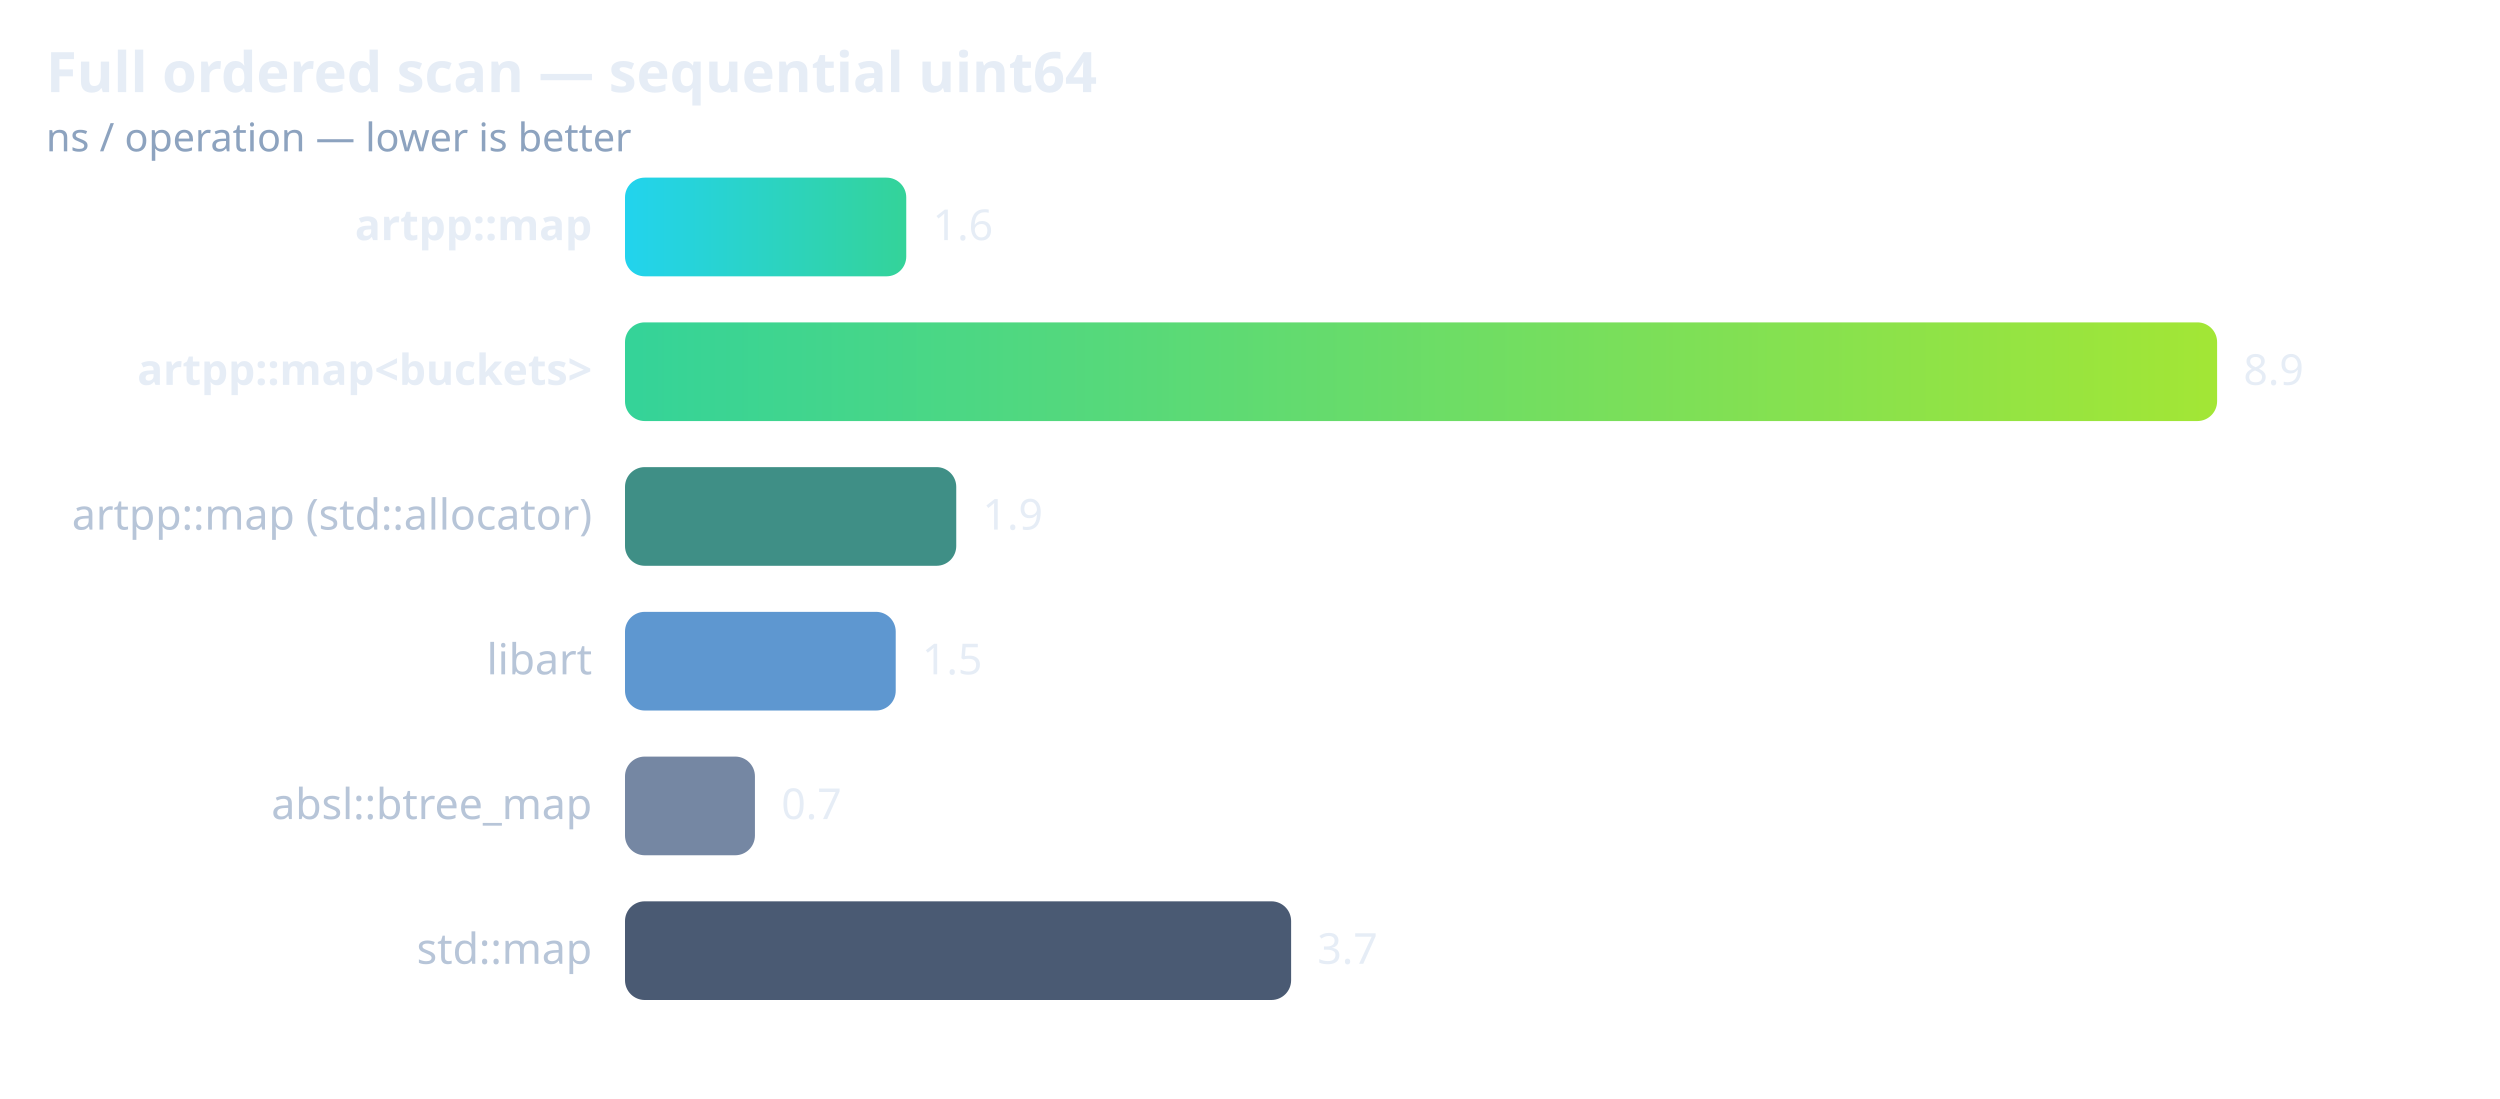
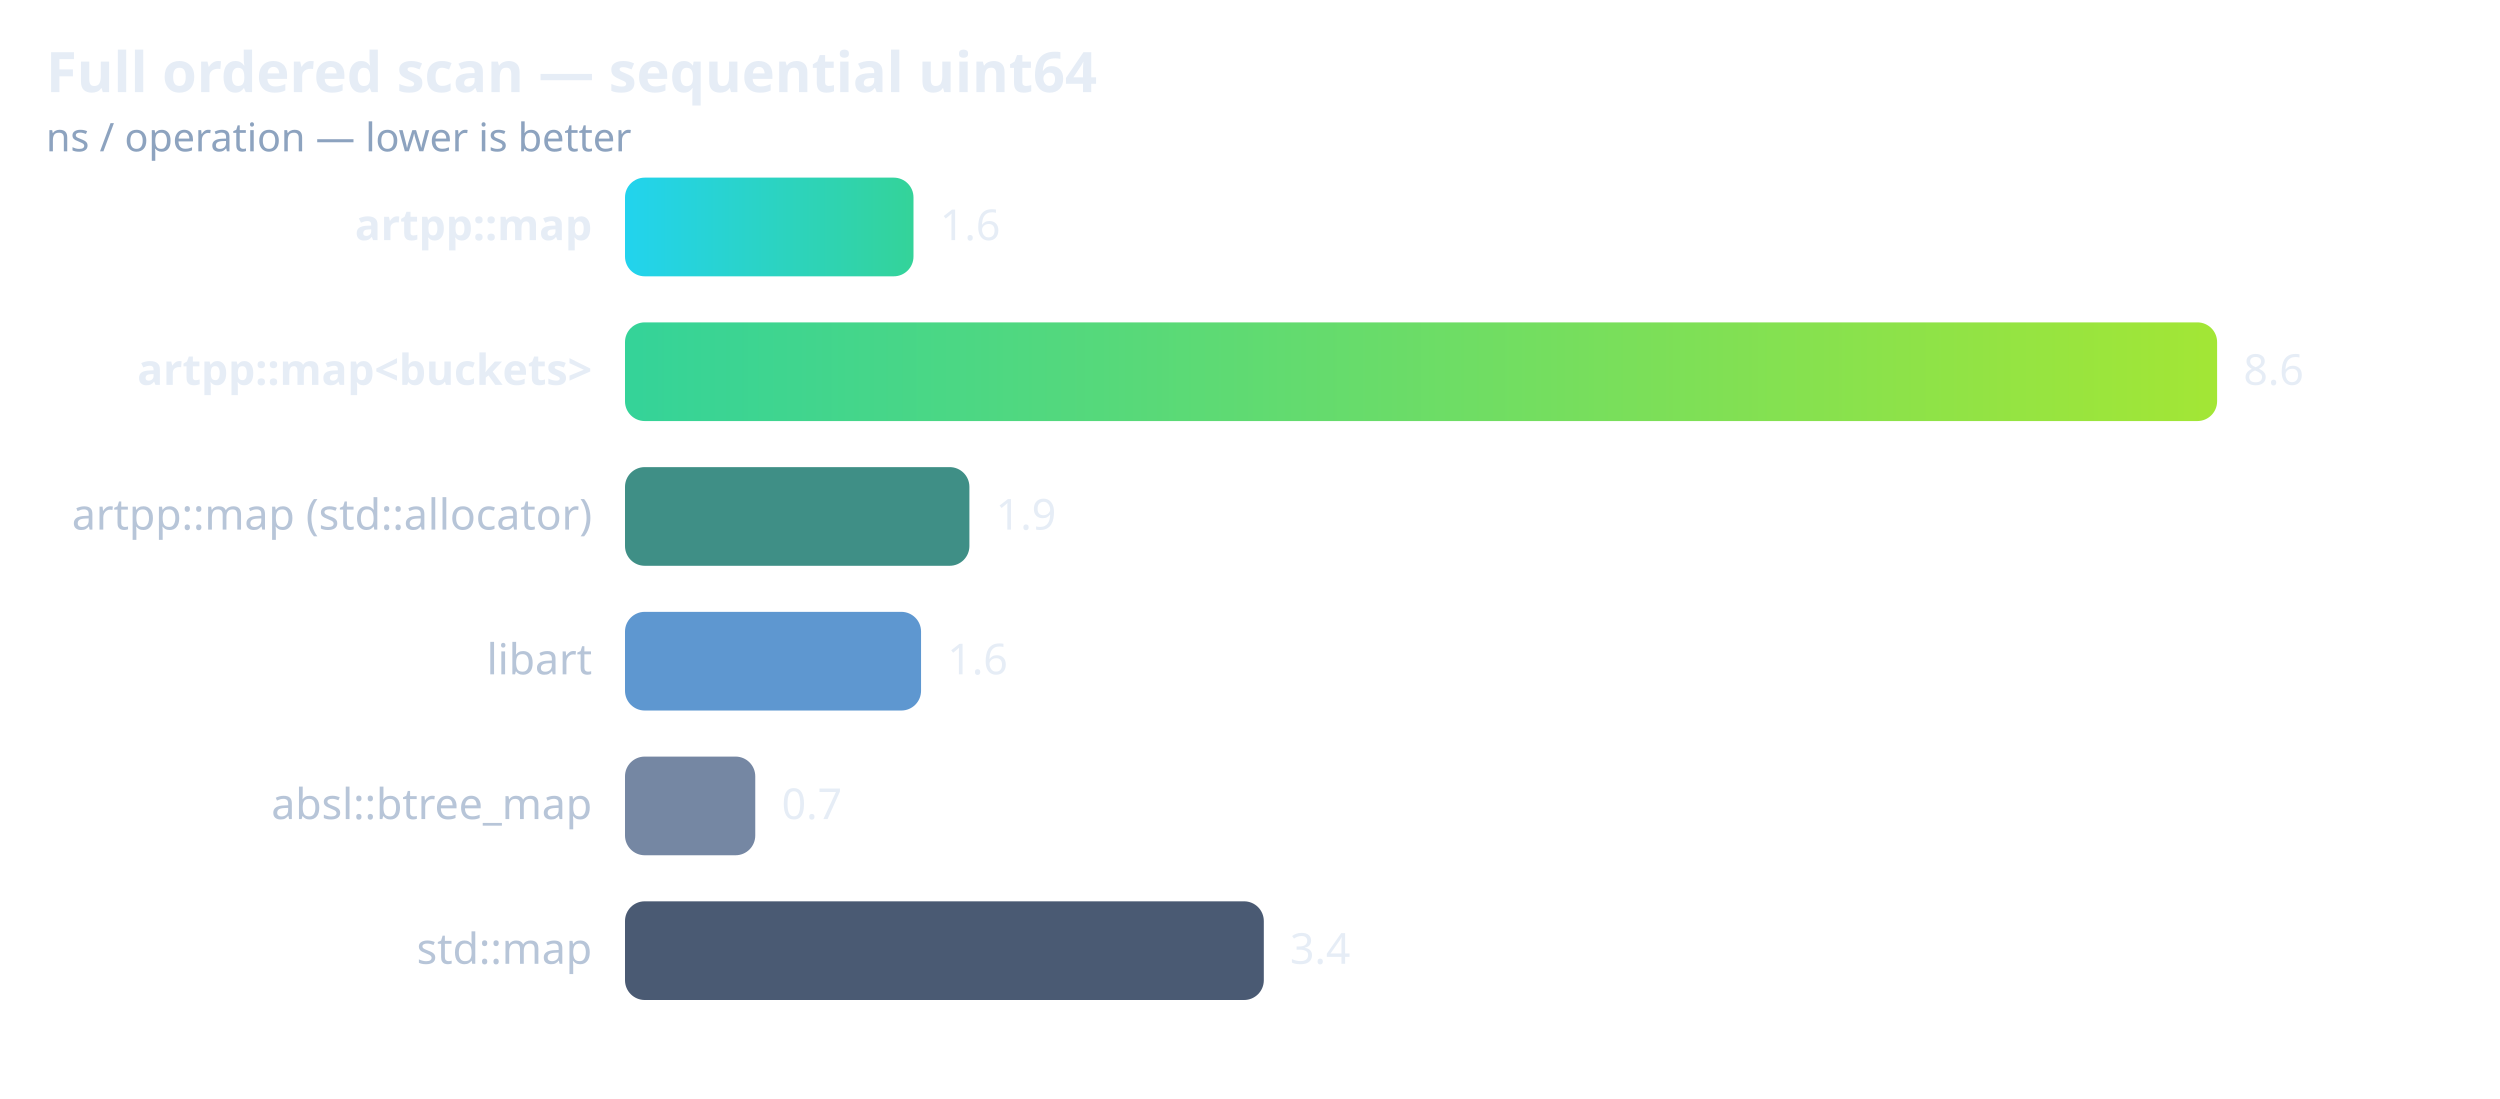
<svg xmlns="http://www.w3.org/2000/svg" viewBox="0 0 760 334" font-family="ui-sans-serif, system-ui, sans-serif" role="img" aria-label="Full ordered scan — sequential uint64">
  <defs>
    <linearGradient id="hot" x1="0" y1="0" x2="1" y2="0">
      <stop offset="0" stop-color="#22d3ee" />
      <stop offset="1" stop-color="#34d399" />
    </linearGradient>
    <linearGradient id="hot2" x1="0" y1="0" x2="1" y2="0">
      <stop offset="0" stop-color="#34d399" />
      <stop offset="1" stop-color="#a3e635" />
    </linearGradient>
  </defs>
  <text x="14" y="28" font-size="17" font-weight="600" fill="#e6edf6">Full ordered scan — sequential uint64</text>
  <text x="14" y="46" font-size="12" fill="#8da3bf">ns / operation — lower is better</text>
  <text x="180" y="73.0" font-size="13" font-weight="600" fill="#e6edf6" text-anchor="end">artpp::map</text>
-   <rect x="190" y="54" width="85.5" height="30" rx="6" fill="url(#hot)" />
-   <text x="283.539" y="73.0" font-size="13" fill="#e6edf6">1.6</text>
+   <rect x="190" y="54" width="87.7" height="30" rx="6" fill="url(#hot)" />
+   <text x="285.743" y="73.0" font-size="13" fill="#e6edf6">1.6</text>
  <text x="180" y="117.0" font-size="13" font-weight="600" fill="#e6edf6" text-anchor="end">artpp::map&lt;buckets&gt;</text>
  <rect x="190" y="98" width="484.0" height="30" rx="6" fill="url(#hot2)" />
-   <text x="682.0" y="117.0" font-size="13" fill="#e6edf6">8.9</text>
+   <text x="682.0" y="117.0" font-size="13" fill="#e6edf6">8.6</text>
  <text x="180" y="161.0" font-size="13" font-weight="400" fill="#b7c5d8" text-anchor="end">artpp::map (std::allocator)</text>
-   <rect x="190" y="142" width="100.7" height="30" rx="6" fill="#3f8f86" />
-   <text x="298.698" y="161.0" font-size="13" fill="#e6edf6">1.9</text>
+   <rect x="190" y="142" width="104.7" height="30" rx="6" fill="#3f8f86" />
+   <text x="302.725" y="161.0" font-size="13" fill="#e6edf6">1.9</text>
  <text x="180" y="205.0" font-size="13" font-weight="400" fill="#b7c5d8" text-anchor="end">libart</text>
-   <rect x="190" y="186" width="82.3" height="30" rx="6" fill="#5e97d0" />
-   <text x="280.291" y="205.0" font-size="13" fill="#e6edf6">1.5</text>
+   <rect x="190" y="186" width="90.0" height="30" rx="6" fill="#5e97d0" />
+   <text x="288.007" y="205.0" font-size="13" fill="#e6edf6">1.6</text>
  <text x="180" y="249.0" font-size="13" font-weight="400" fill="#b7c5d8" text-anchor="end">absl::btree_map</text>
-   <rect x="190" y="230" width="39.5" height="30" rx="6" fill="#7587a3" />
-   <text x="237.521" y="249.0" font-size="13" fill="#e6edf6">0.7</text>
+   <rect x="190" y="230" width="39.6" height="30" rx="6" fill="#7587a3" />
+   <text x="237.626" y="249.0" font-size="13" fill="#e6edf6">0.7</text>
  <text x="180" y="293.0" font-size="13" font-weight="400" fill="#b7c5d8" text-anchor="end">std::map</text>
-   <rect x="190" y="274" width="202.5" height="30" rx="6" fill="#4a5a73" />
-   <text x="400.479" y="293.0" font-size="13" fill="#e6edf6">3.7</text>
+   <rect x="190" y="274" width="194.2" height="30" rx="6" fill="#4a5a73" />
+   <text x="392.166" y="293.0" font-size="13" fill="#e6edf6">3.4</text>
</svg>
